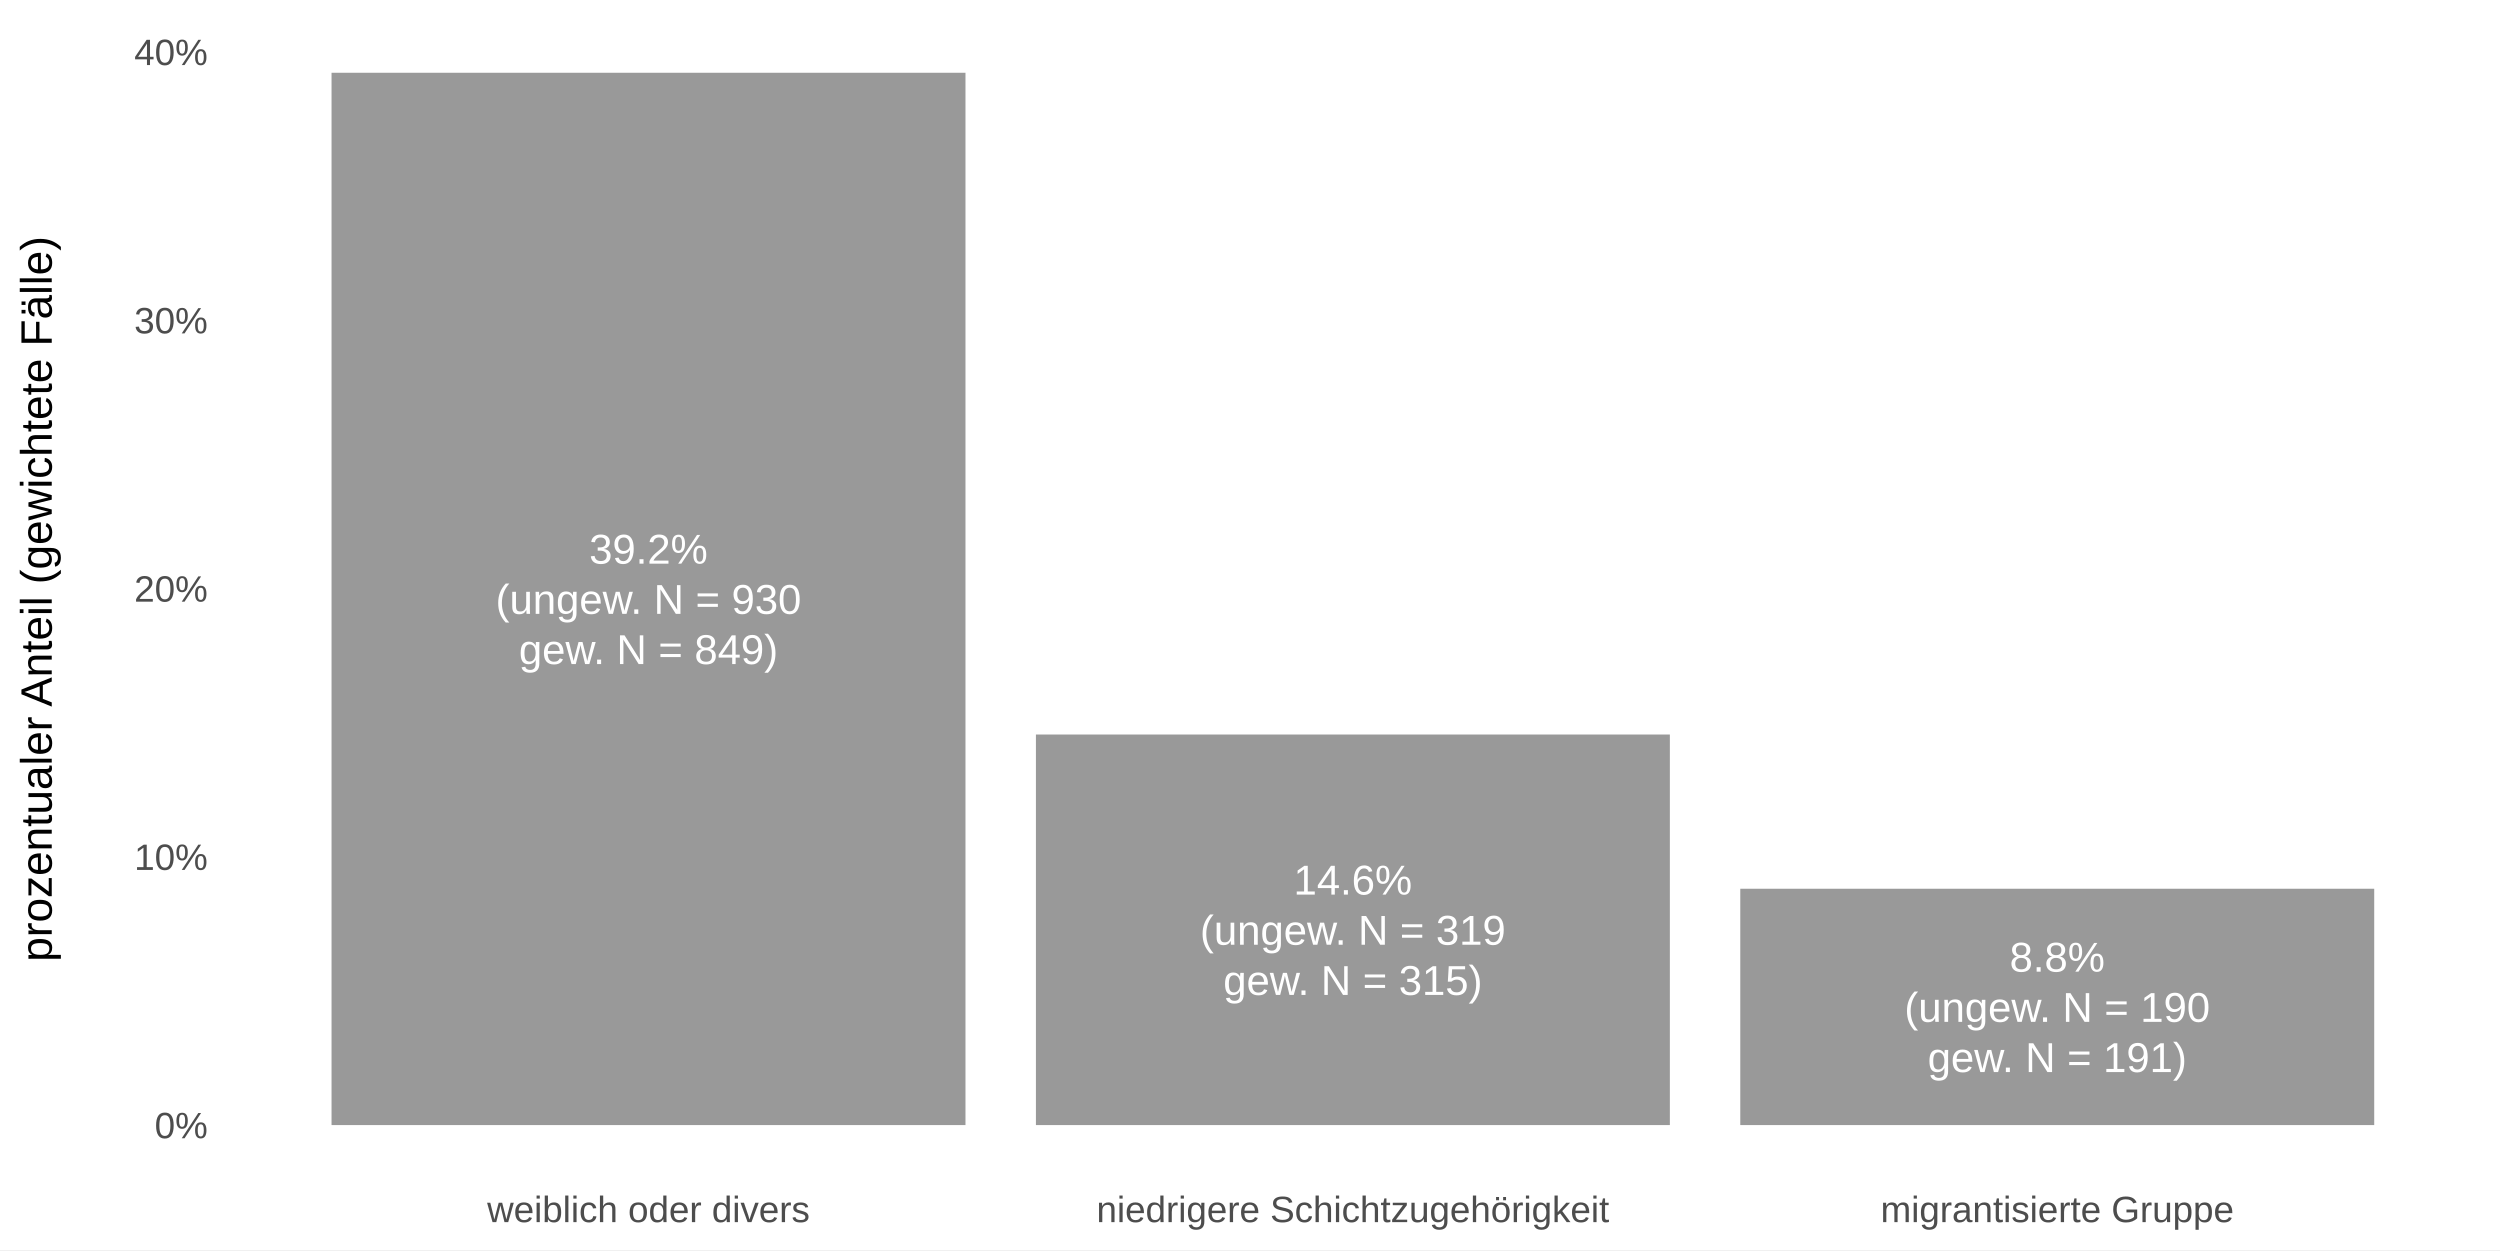
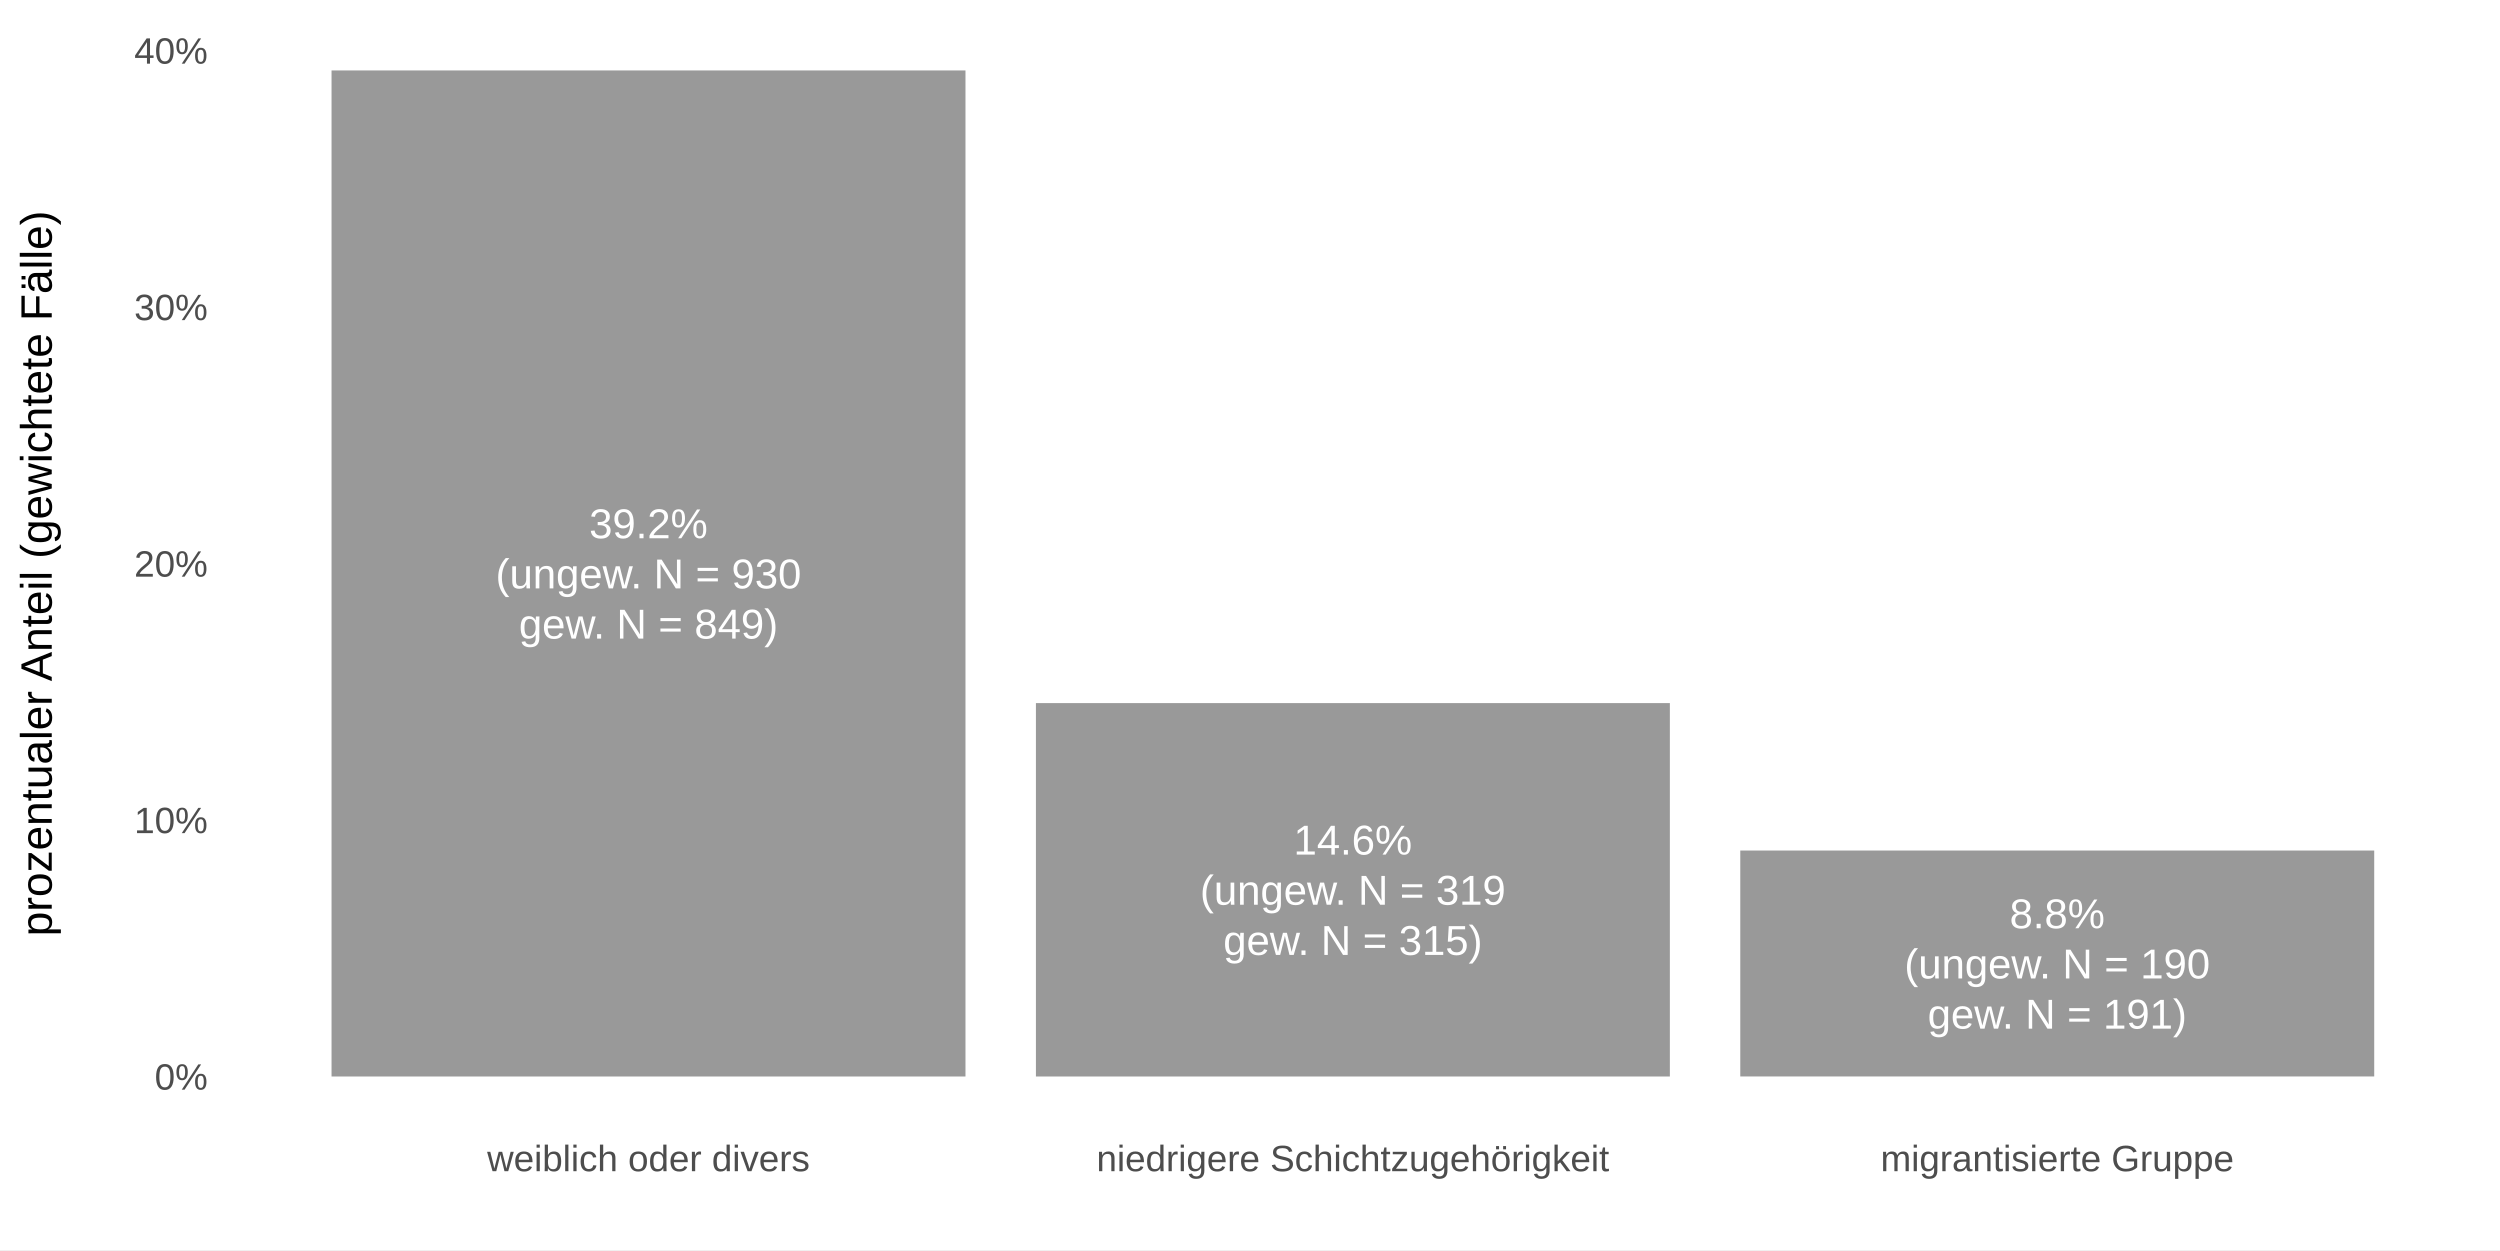
<svg xmlns="http://www.w3.org/2000/svg" width="680.31pt" height="340.16pt" viewBox="0 0 680.31 340.16">
  <g class="svglite">
    <defs>
      <style type="text/css">
    .svglite line, .svglite polyline, .svglite polygon, .svglite path, .svglite rect, .svglite circle {
      fill: none;
      stroke: #000000;
      stroke-linecap: round;
      stroke-linejoin: round;
      stroke-miterlimit: 10.00;
    }
    .svglite text {
      white-space: pre;
    }
    .svglite g.glyphgroup path {
      fill: inherit;
      stroke: none;
    }
  </style>
    </defs>
    <rect width="100%" height="100%" style="stroke: none; fill: #FFFFFF;" />
    <defs>
      <clipPath id="cpMC4wMHw2ODAuMzF8MC4wMHwzNDAuMTY=">
        <rect x="0.00" y="0.00" width="680.31" height="340.16" />
      </clipPath>
    </defs>
    <g clip-path="url(#cpMC4wMHw2ODAuMzF8MC4wMHwzNDAuMTY=)">
      <rect x="0.00" y="0.00" width="680.31" height="340.16" style="stroke-width: 1.07; stroke: none; fill: #FFFFFF;" />
    </g>
    <defs>
-       <clipPath id="cpNjEuNDd8Njc0Ljg0fDUuNDh8MzIwLjQ4">
-         <rect x="61.47" y="5.48" width="613.37" height="315.00" />
+       <clipPath id="cpNjEuNDd8Njc0Ljg0fDUuNDh8MzA2LjYy">
+         <rect x="61.47" y="5.48" width="613.37" height="301.14" />
      </clipPath>
    </defs>
-     <g clip-path="url(#cpNjEuNDd8Njc0Ljg0fDUuNDh8MzIwLjQ4)">
-       <rect x="281.90" y="199.88" width="172.51" height="106.28" style="stroke-width: 1.07; stroke: none; stroke-linecap: butt; stroke-linejoin: miter; fill: #999999;" />
-       <rect x="90.22" y="19.80" width="172.51" height="286.36" style="stroke-width: 1.07; stroke: none; stroke-linecap: butt; stroke-linejoin: miter; fill: #999999;" />
-       <rect x="473.57" y="241.85" width="172.51" height="64.31" style="stroke-width: 1.07; stroke: none; stroke-linecap: butt; stroke-linejoin: miter; fill: #999999;" />
-       <text x="368.15" y="243.44" text-anchor="middle" style="font-size: 11.38px;fill: #FFFFFF; font-family: &quot;Arial&quot;;" textLength="32.25px" lengthAdjust="spacingAndGlyphs">14.6%</text>
-       <text x="368.15" y="257.09" text-anchor="middle" style="font-size: 11.38px;fill: #FFFFFF; font-family: &quot;Arial&quot;;" textLength="83.16px" lengthAdjust="spacingAndGlyphs">(ungew. N = 319</text>
-       <text x="368.15" y="270.75" text-anchor="middle" style="font-size: 11.38px;fill: #FFFFFF; font-family: &quot;Arial&quot;;" textLength="70.50px" lengthAdjust="spacingAndGlyphs">gew. N = 315)</text>
-       <text x="176.47" y="153.39" text-anchor="middle" style="font-size: 11.38px;fill: #FFFFFF; font-family: &quot;Arial&quot;;" textLength="32.25px" lengthAdjust="spacingAndGlyphs">39.2%</text>
-       <text x="176.47" y="167.05" text-anchor="middle" style="font-size: 11.38px;fill: #FFFFFF; font-family: &quot;Arial&quot;;" textLength="83.16px" lengthAdjust="spacingAndGlyphs">(ungew. N = 930</text>
-       <text x="176.47" y="180.71" text-anchor="middle" style="font-size: 11.38px;fill: #FFFFFF; font-family: &quot;Arial&quot;;" textLength="70.50px" lengthAdjust="spacingAndGlyphs">gew. N = 849)</text>
-       <text x="559.83" y="264.42" text-anchor="middle" style="font-size: 11.38px;fill: #FFFFFF; font-family: &quot;Arial&quot;;" textLength="25.92px" lengthAdjust="spacingAndGlyphs">8.8%</text>
-       <text x="559.83" y="278.08" text-anchor="middle" style="font-size: 11.38px;fill: #FFFFFF; font-family: &quot;Arial&quot;;" textLength="83.16px" lengthAdjust="spacingAndGlyphs">(ungew. N = 190</text>
-       <text x="559.83" y="291.73" text-anchor="middle" style="font-size: 11.38px;fill: #FFFFFF; font-family: &quot;Arial&quot;;" textLength="70.50px" lengthAdjust="spacingAndGlyphs">gew. N = 191)</text>
+     <g clip-path="url(#cpNjEuNDd8Njc0Ljg0fDUuNDh8MzA2LjYy)">
+       <rect x="281.90" y="191.33" width="172.51" height="101.61" style="stroke-width: 1.07; stroke: none; stroke-linecap: butt; stroke-linejoin: miter; fill: #999999;" />
+       <rect x="90.22" y="19.17" width="172.51" height="273.77" style="stroke-width: 1.07; stroke: none; stroke-linecap: butt; stroke-linejoin: miter; fill: #999999;" />
+       <rect x="473.57" y="231.45" width="172.51" height="61.48" style="stroke-width: 1.07; stroke: none; stroke-linecap: butt; stroke-linejoin: miter; fill: #999999;" />
+       <text x="368.15" y="232.55" text-anchor="middle" style="font-size: 11.38px;fill: #FFFFFF; font-family: &quot;Arial&quot;;" textLength="32.25px" lengthAdjust="spacingAndGlyphs">14.6%</text>
+       <text x="368.15" y="246.20" text-anchor="middle" style="font-size: 11.38px;fill: #FFFFFF; font-family: &quot;Arial&quot;;" textLength="83.16px" lengthAdjust="spacingAndGlyphs">(ungew. N = 319</text>
+       <text x="368.15" y="259.86" text-anchor="middle" style="font-size: 11.38px;fill: #FFFFFF; font-family: &quot;Arial&quot;;" textLength="70.50px" lengthAdjust="spacingAndGlyphs">gew. N = 315)</text>
+       <text x="176.47" y="146.47" text-anchor="middle" style="font-size: 11.38px;fill: #FFFFFF; font-family: &quot;Arial&quot;;" textLength="32.25px" lengthAdjust="spacingAndGlyphs">39.2%</text>
+       <text x="176.47" y="160.12" text-anchor="middle" style="font-size: 11.38px;fill: #FFFFFF; font-family: &quot;Arial&quot;;" textLength="83.16px" lengthAdjust="spacingAndGlyphs">(ungew. N = 930</text>
+       <text x="176.47" y="173.78" text-anchor="middle" style="font-size: 11.38px;fill: #FFFFFF; font-family: &quot;Arial&quot;;" textLength="70.50px" lengthAdjust="spacingAndGlyphs">gew. N = 849)</text>
+       <text x="559.83" y="252.61" text-anchor="middle" style="font-size: 11.38px;fill: #FFFFFF; font-family: &quot;Arial&quot;;" textLength="25.92px" lengthAdjust="spacingAndGlyphs">8.8%</text>
+       <text x="559.83" y="266.26" text-anchor="middle" style="font-size: 11.38px;fill: #FFFFFF; font-family: &quot;Arial&quot;;" textLength="83.16px" lengthAdjust="spacingAndGlyphs">(ungew. N = 190</text>
+       <text x="559.83" y="279.92" text-anchor="middle" style="font-size: 11.38px;fill: #FFFFFF; font-family: &quot;Arial&quot;;" textLength="70.50px" lengthAdjust="spacingAndGlyphs">gew. N = 191)</text>
    </g>
    <g clip-path="url(#cpMC4wMHw2ODAuMzF8MC4wMHwzNDAuMTY=)">
-       <text x="56.54" y="309.74" text-anchor="end" style="font-size: 10.00px;fill: #4D4D4D; font-family: &quot;Arial&quot;;" textLength="14.45px" lengthAdjust="spacingAndGlyphs">0%</text>
-       <text x="56.54" y="236.73" text-anchor="end" style="font-size: 10.00px;fill: #4D4D4D; font-family: &quot;Arial&quot;;" textLength="20.02px" lengthAdjust="spacingAndGlyphs">10%</text>
-       <text x="56.54" y="163.73" text-anchor="end" style="font-size: 10.00px;fill: #4D4D4D; font-family: &quot;Arial&quot;;" textLength="20.02px" lengthAdjust="spacingAndGlyphs">20%</text>
-       <text x="56.54" y="90.72" text-anchor="end" style="font-size: 10.00px;fill: #4D4D4D; font-family: &quot;Arial&quot;;" textLength="20.02px" lengthAdjust="spacingAndGlyphs">30%</text>
-       <text x="56.54" y="17.71" text-anchor="end" style="font-size: 10.00px;fill: #4D4D4D; font-family: &quot;Arial&quot;;" textLength="20.02px" lengthAdjust="spacingAndGlyphs">40%</text>
-       <text x="176.47" y="332.58" text-anchor="middle" style="font-size: 10.00px;fill: #4D4D4D; font-family: &quot;Arial&quot;;" textLength="87.81px" lengthAdjust="spacingAndGlyphs">weiblich oder divers</text>
-       <text x="368.15" y="332.58" text-anchor="middle" style="font-size: 10.00px;fill: #4D4D4D; font-family: &quot;Arial&quot;;" textLength="139.53px" lengthAdjust="spacingAndGlyphs">niedrigere Schichtzugehörigkeit</text>
-       <text x="559.83" y="332.58" text-anchor="middle" style="font-size: 10.00px;fill: #4D4D4D; font-family: &quot;Arial&quot;;" textLength="96.16px" lengthAdjust="spacingAndGlyphs">migrantisierte Gruppe</text>
-       <text transform="translate(14.08,162.98) rotate(-90)" text-anchor="middle" style="font-size: 12.00px; font-family: &quot;Arial&quot;;" textLength="197.42px" lengthAdjust="spacingAndGlyphs">prozentualer Anteil (gewichtete Fälle)</text>
+       <text x="56.54" y="296.52" text-anchor="end" style="font-size: 10.00px;fill: #4D4D4D; font-family: &quot;Arial&quot;;" textLength="14.45px" lengthAdjust="spacingAndGlyphs">0%</text>
+       <text x="56.54" y="226.72" text-anchor="end" style="font-size: 10.00px;fill: #4D4D4D; font-family: &quot;Arial&quot;;" textLength="20.02px" lengthAdjust="spacingAndGlyphs">10%</text>
+       <text x="56.54" y="156.92" text-anchor="end" style="font-size: 10.00px;fill: #4D4D4D; font-family: &quot;Arial&quot;;" textLength="20.02px" lengthAdjust="spacingAndGlyphs">20%</text>
+       <text x="56.54" y="87.12" text-anchor="end" style="font-size: 10.00px;fill: #4D4D4D; font-family: &quot;Arial&quot;;" textLength="20.02px" lengthAdjust="spacingAndGlyphs">30%</text>
+       <text x="56.54" y="17.33" text-anchor="end" style="font-size: 10.00px;fill: #4D4D4D; font-family: &quot;Arial&quot;;" textLength="20.02px" lengthAdjust="spacingAndGlyphs">40%</text>
+       <text x="176.47" y="318.72" text-anchor="middle" style="font-size: 10.00px;fill: #4D4D4D; font-family: &quot;Arial&quot;;" textLength="87.81px" lengthAdjust="spacingAndGlyphs">weiblich oder divers</text>
+       <text x="368.15" y="318.72" text-anchor="middle" style="font-size: 10.00px;fill: #4D4D4D; font-family: &quot;Arial&quot;;" textLength="139.53px" lengthAdjust="spacingAndGlyphs">niedrigere Schichtzugehörigkeit</text>
+       <text x="559.83" y="318.72" text-anchor="middle" style="font-size: 10.00px;fill: #4D4D4D; font-family: &quot;Arial&quot;;" textLength="96.16px" lengthAdjust="spacingAndGlyphs">migrantisierte Gruppe</text>
+       <text transform="translate(14.08,156.05) rotate(-90)" text-anchor="middle" style="font-size: 12.00px; font-family: &quot;Arial&quot;;" textLength="197.42px" lengthAdjust="spacingAndGlyphs">prozentualer Anteil (gewichtete Fälle)</text>
    </g>
  </g>
</svg>
